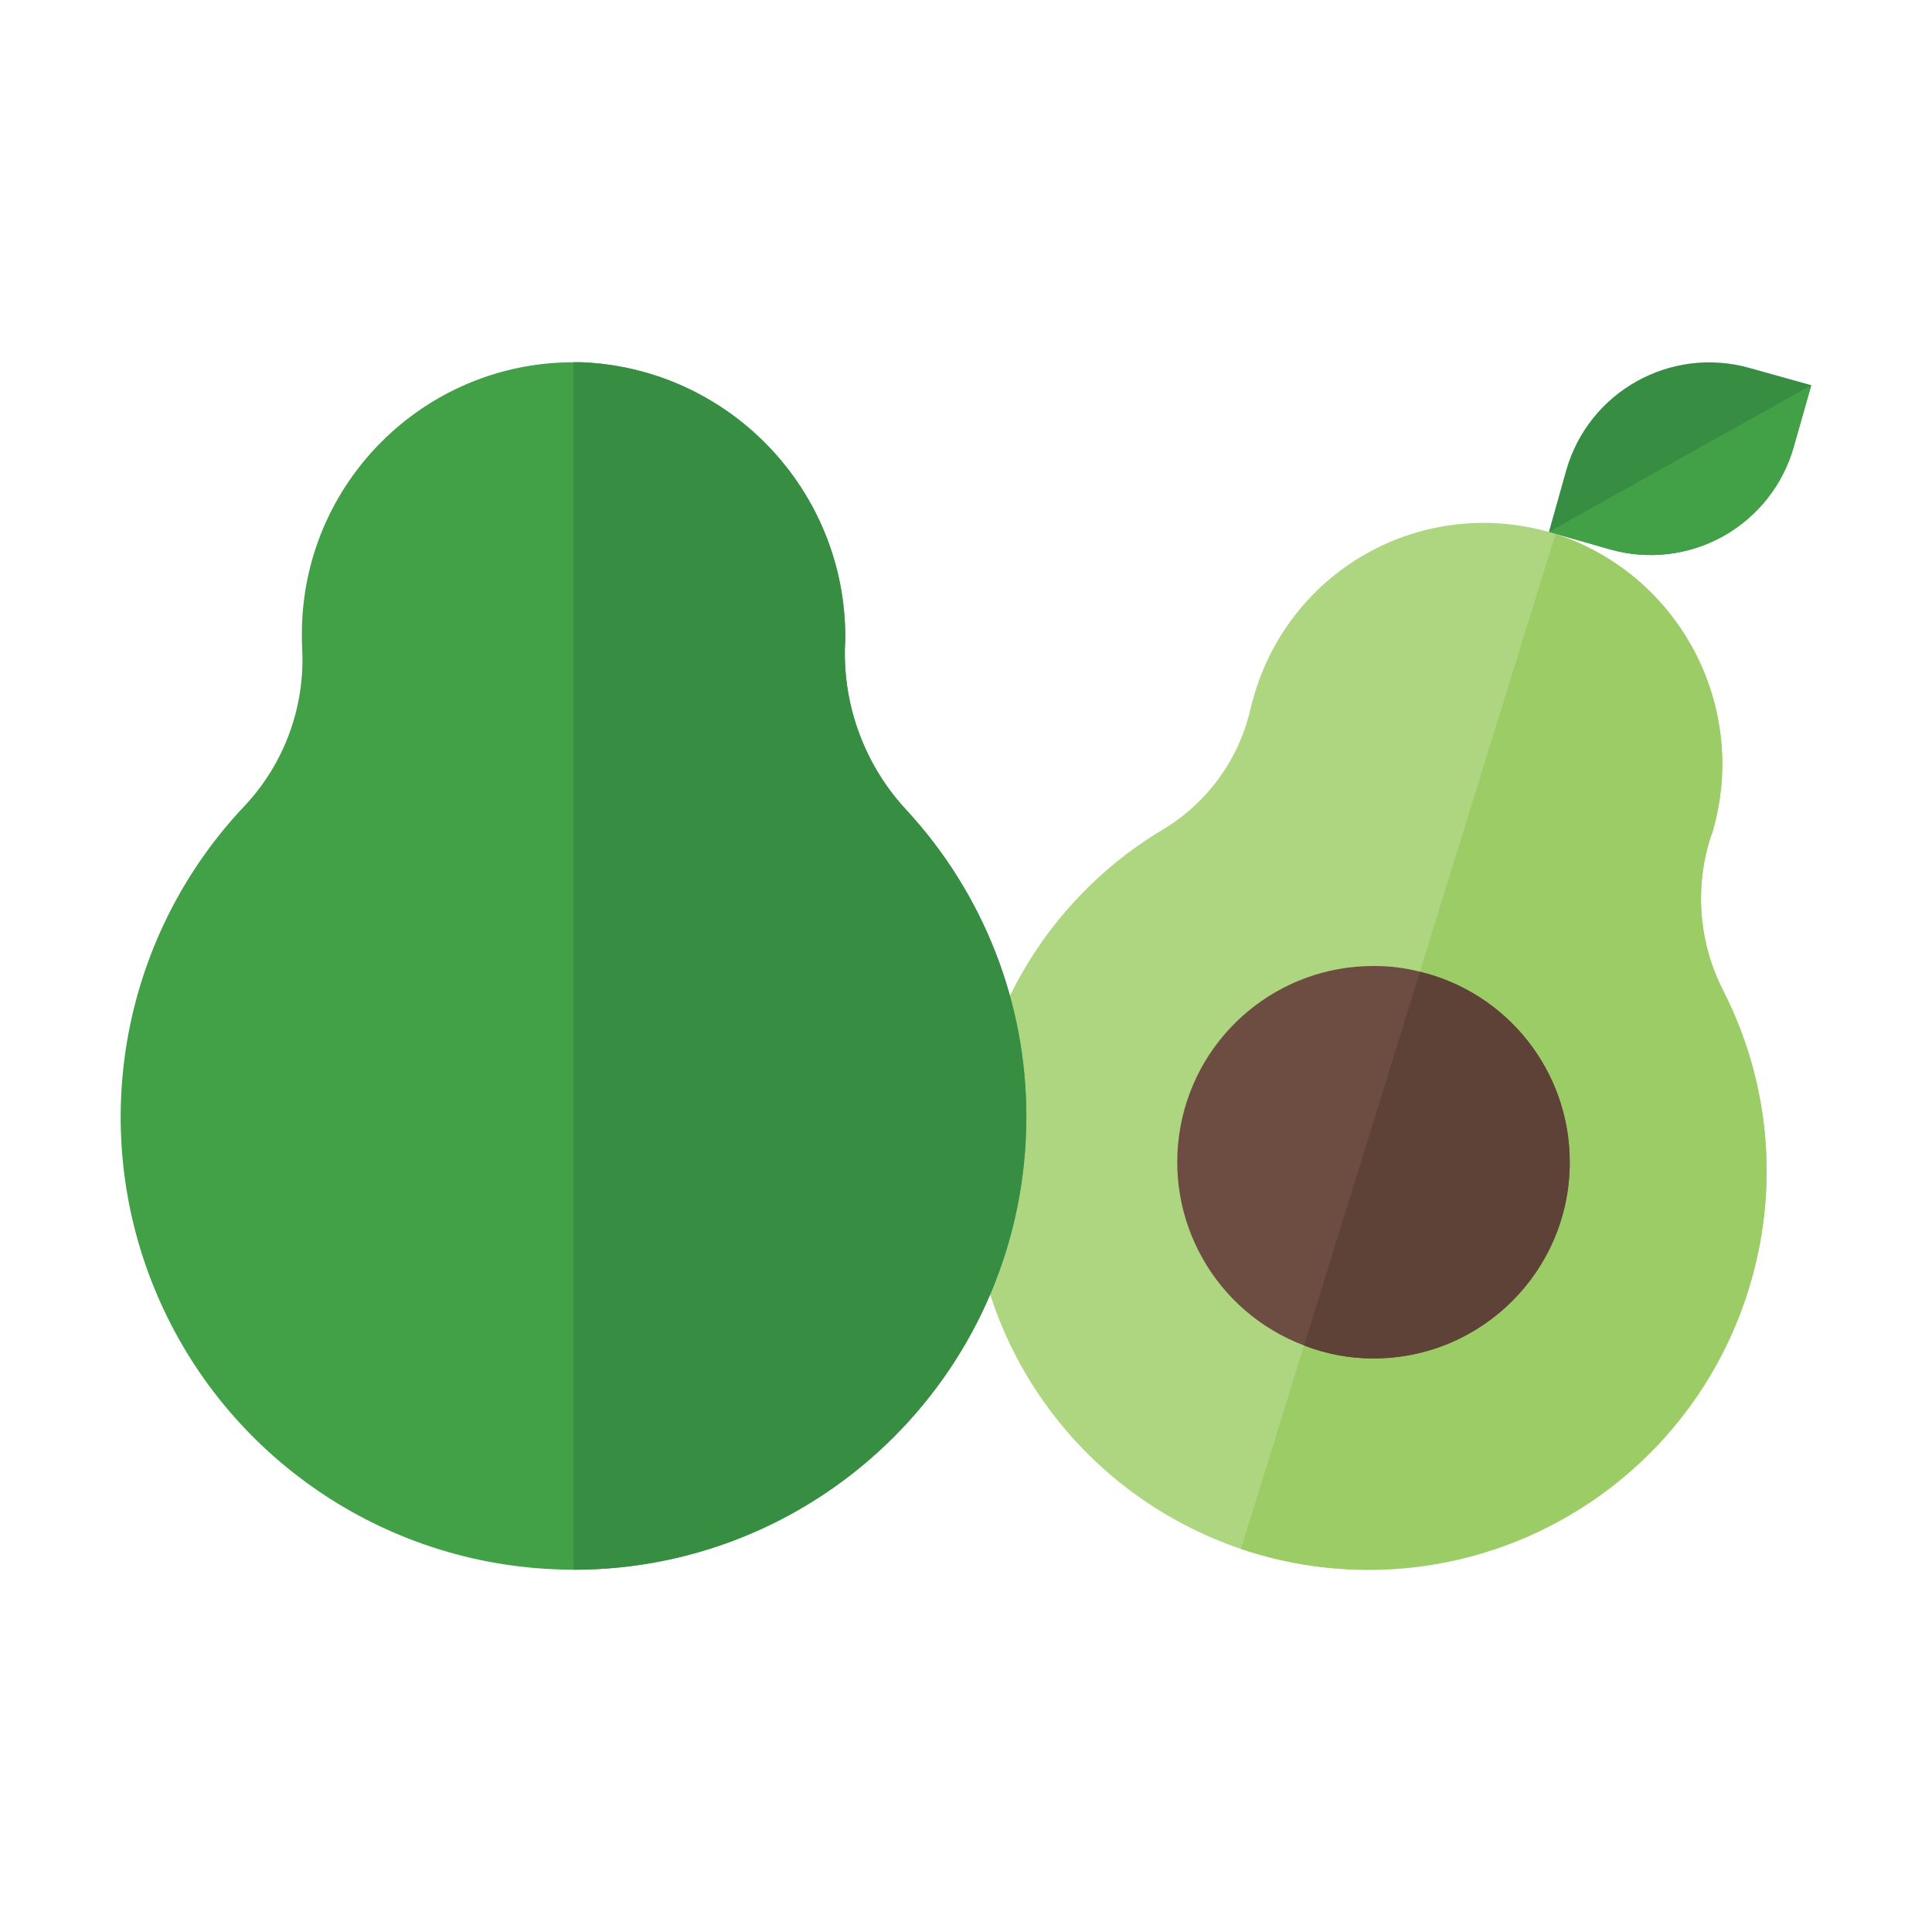
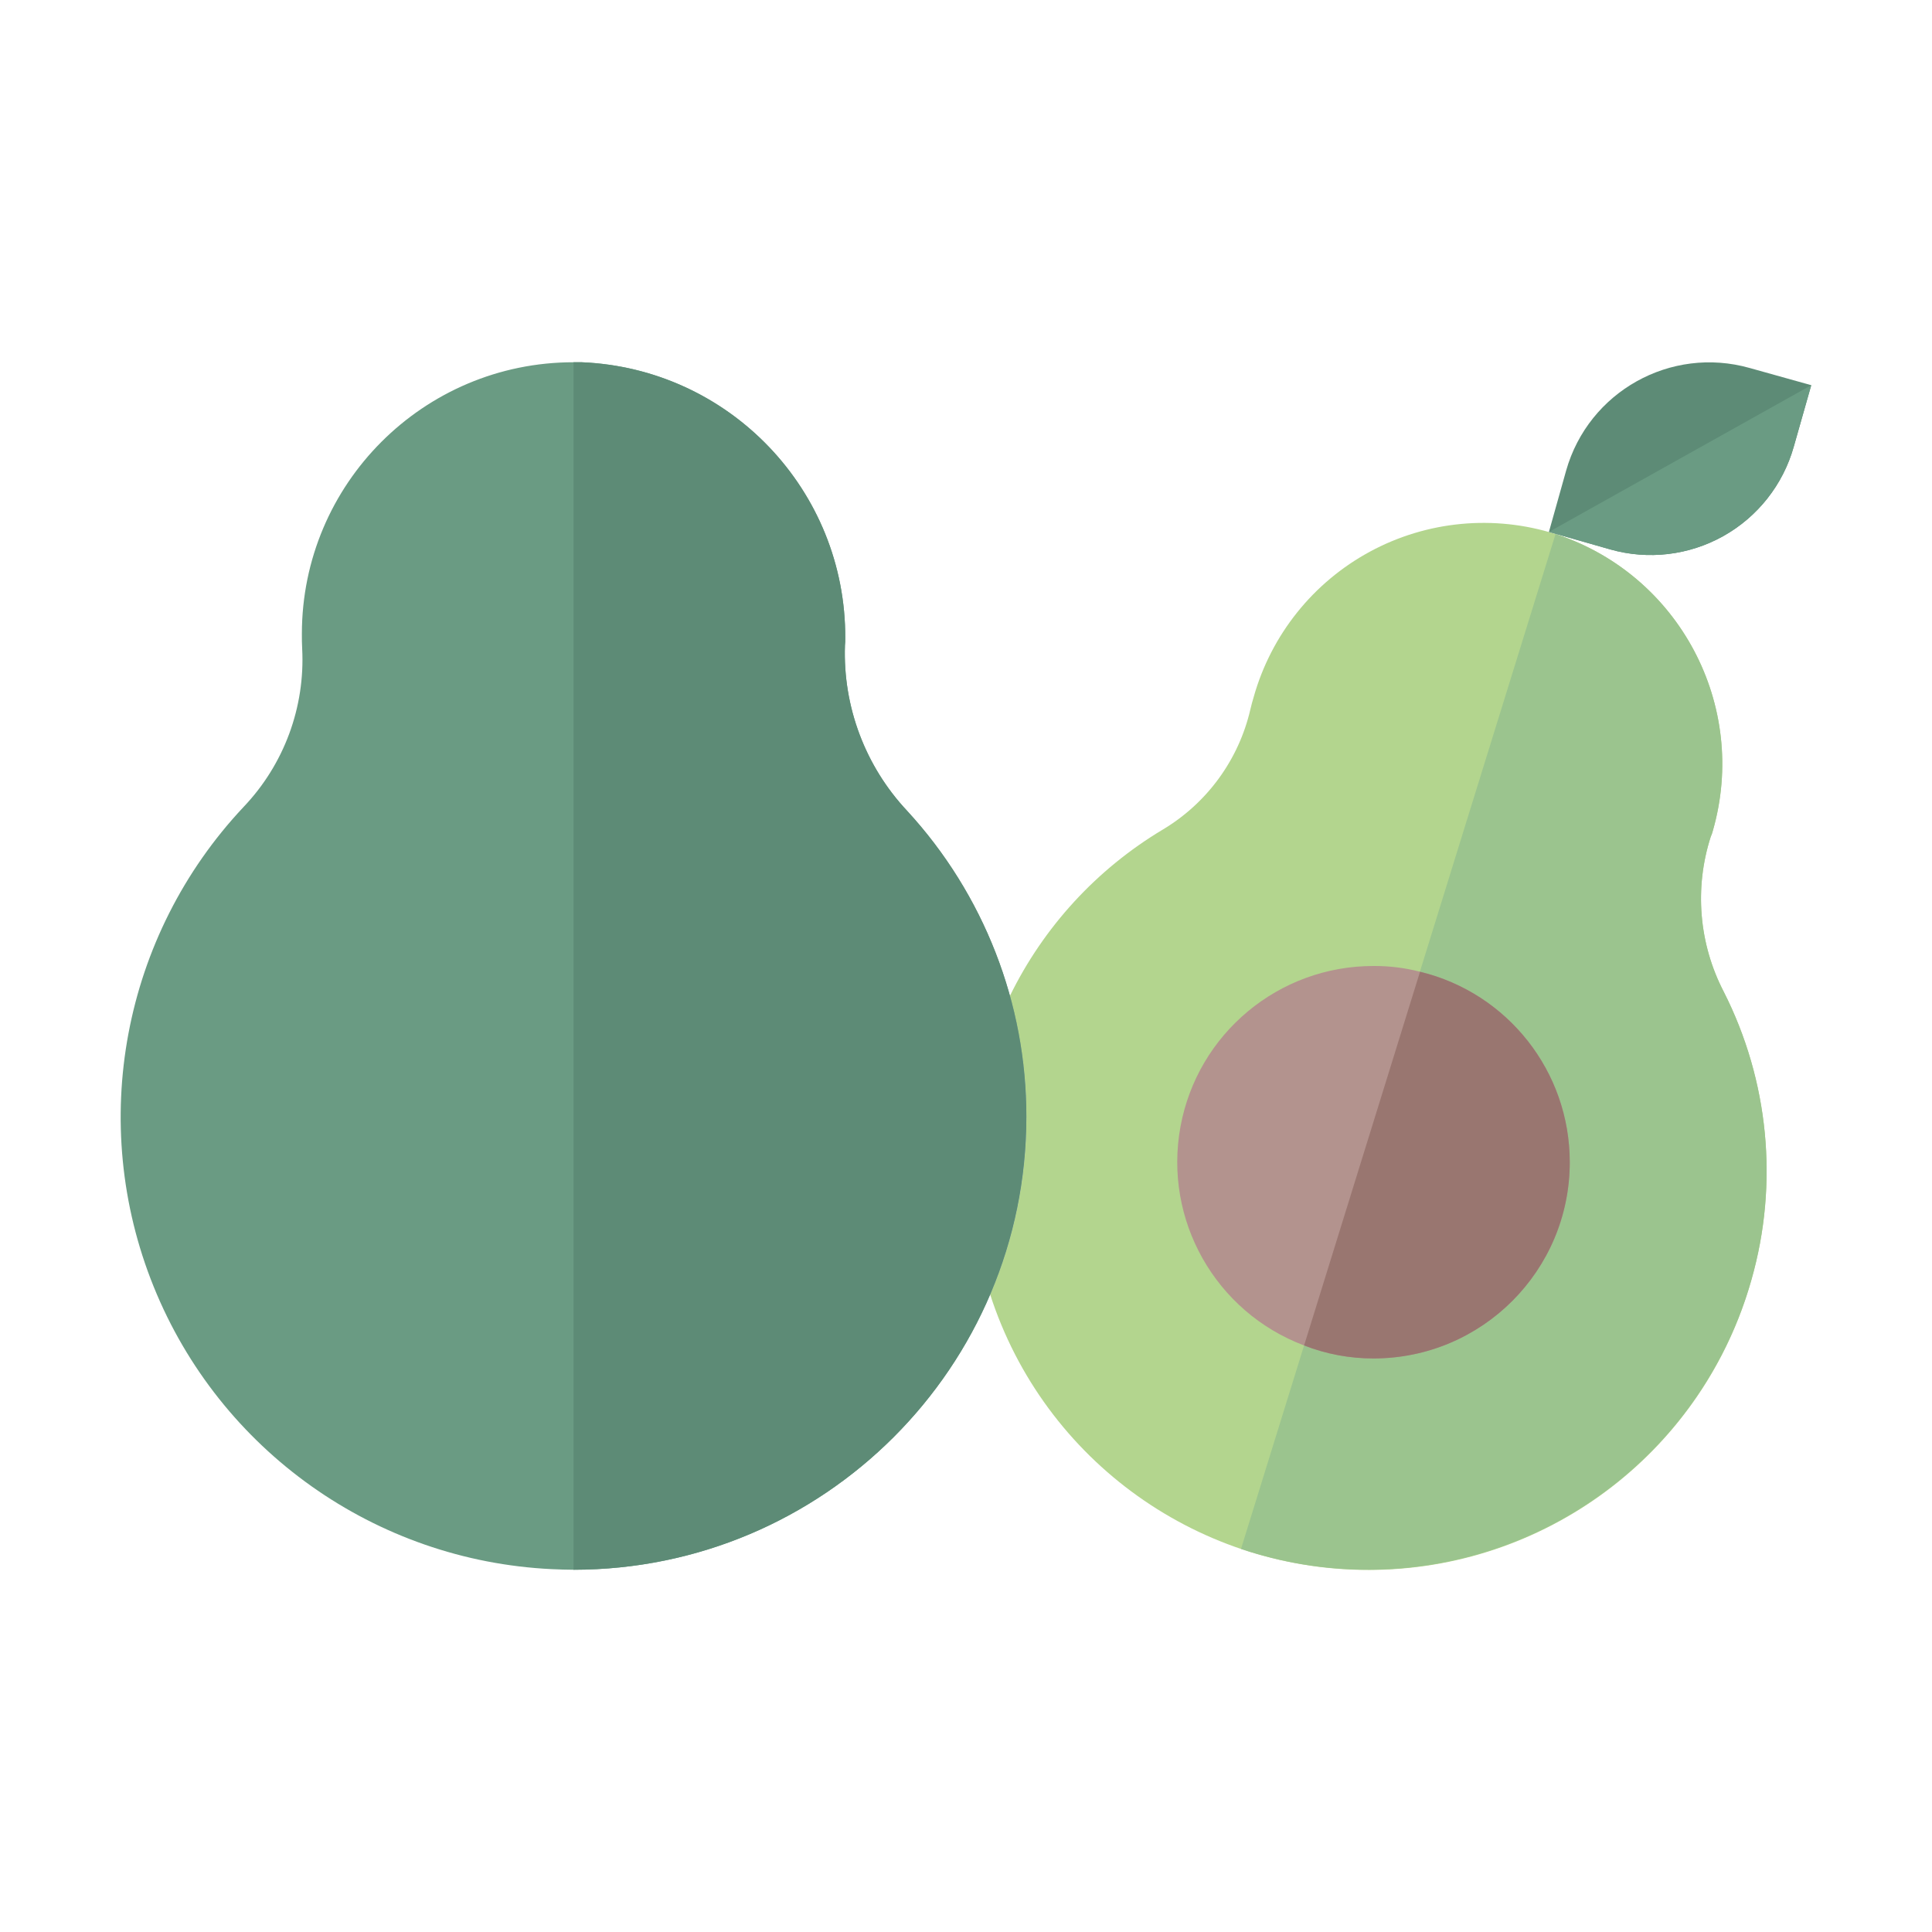
<svg xmlns="http://www.w3.org/2000/svg" width="64px" viewBox="0 0 64 64">
  <defs>
-     <style>.cls-1{fill:#aed580;}.cls-2{fill:#9ccc65;}.cls-3{fill:#378e43;}.cls-4{fill:#42a047;}.cls-5{fill:#6d4d42;}.cls-6{fill:#5e4137;}</style>
+     <style>.cls-1{fill:#b3d58e;}.cls-2{fill:#9bc48e;}.cls-3{fill:#5d8b76;}.cls-4{fill:#6a9b83;}.cls-5{fill:#b3938e;}.cls-6{fill:#997670;}</style>
  </defs>
  <path class="cls-1" d="M58.02,42.39a13.173,13.173,0,0,1-25.22.49A14.931,14.931,0,0,0,33.45,33a13.154,13.154,0,0,1,5.07-5.52,6.292,6.292,0,0,0,2.9-3.98c.03-.14.07-.27.11-.41a7.909,7.909,0,0,1,10-5.4,8.015,8.015,0,0,1,5.21,9.83,1.176,1.176,0,0,1-.07.2,6.689,6.689,0,0,0,.43,5.13A13.137,13.137,0,0,1,58.02,42.39Z" />
  <path class="cls-2" d="M58.02,42.39a13.2,13.2,0,0,1-16.91,8.92L51.53,17.69a8.015,8.015,0,0,1,5.21,9.83,1.176,1.176,0,0,1-.07.2,6.689,6.689,0,0,0,.43,5.13A13.137,13.137,0,0,1,58.02,42.39Z" />
  <path class="cls-3" d="M60,12.76l-.58,2.04a4.923,4.923,0,0,1-6.08,3.4l-2.03-.58.57-2.03a4.928,4.928,0,0,1,6.08-3.4Z" />
  <path class="cls-4" d="M60,12.76l-.58,2.04a4.923,4.923,0,0,1-6.08,3.4l-2.03-.58Z" />
  <path class="cls-5" d="M52,38.5A6.5,6.5,0,0,1,45.5,45a6.269,6.269,0,0,1-2.3-.43A6.494,6.494,0,0,1,45.5,32a6.017,6.017,0,0,1,1.54.19A6.49,6.49,0,0,1,52,38.5Z" />
  <path class="cls-6" d="M52,38.5A6.5,6.5,0,0,1,45.5,45a6.269,6.269,0,0,1-2.3-.43l3.84-12.38A6.49,6.49,0,0,1,52,38.5Z" />
  <path class="cls-4" d="M34,37A15.005,15.005,0,0,1,19,52c-.24,0-.48-.01-.72-.02A14.994,14.994,0,0,1,8.07,26.73a7.07,7.07,0,0,0,1.94-5.24C10,21.33,10,21.16,10,21a9.001,9.001,0,0,1,9-9h.27A9.109,9.109,0,0,1,28,21.14a1.927,1.927,0,0,1-.01.24,7.631,7.631,0,0,0,2.06,5.48A14.951,14.951,0,0,1,34,37Z" />
  <path class="cls-3" d="M34,37A15.005,15.005,0,0,1,19,52V12h.27A9.109,9.109,0,0,1,28,21.14a1.927,1.927,0,0,1-.01.24,7.631,7.631,0,0,0,2.06,5.48A14.951,14.951,0,0,1,34,37Z" />
</svg>
